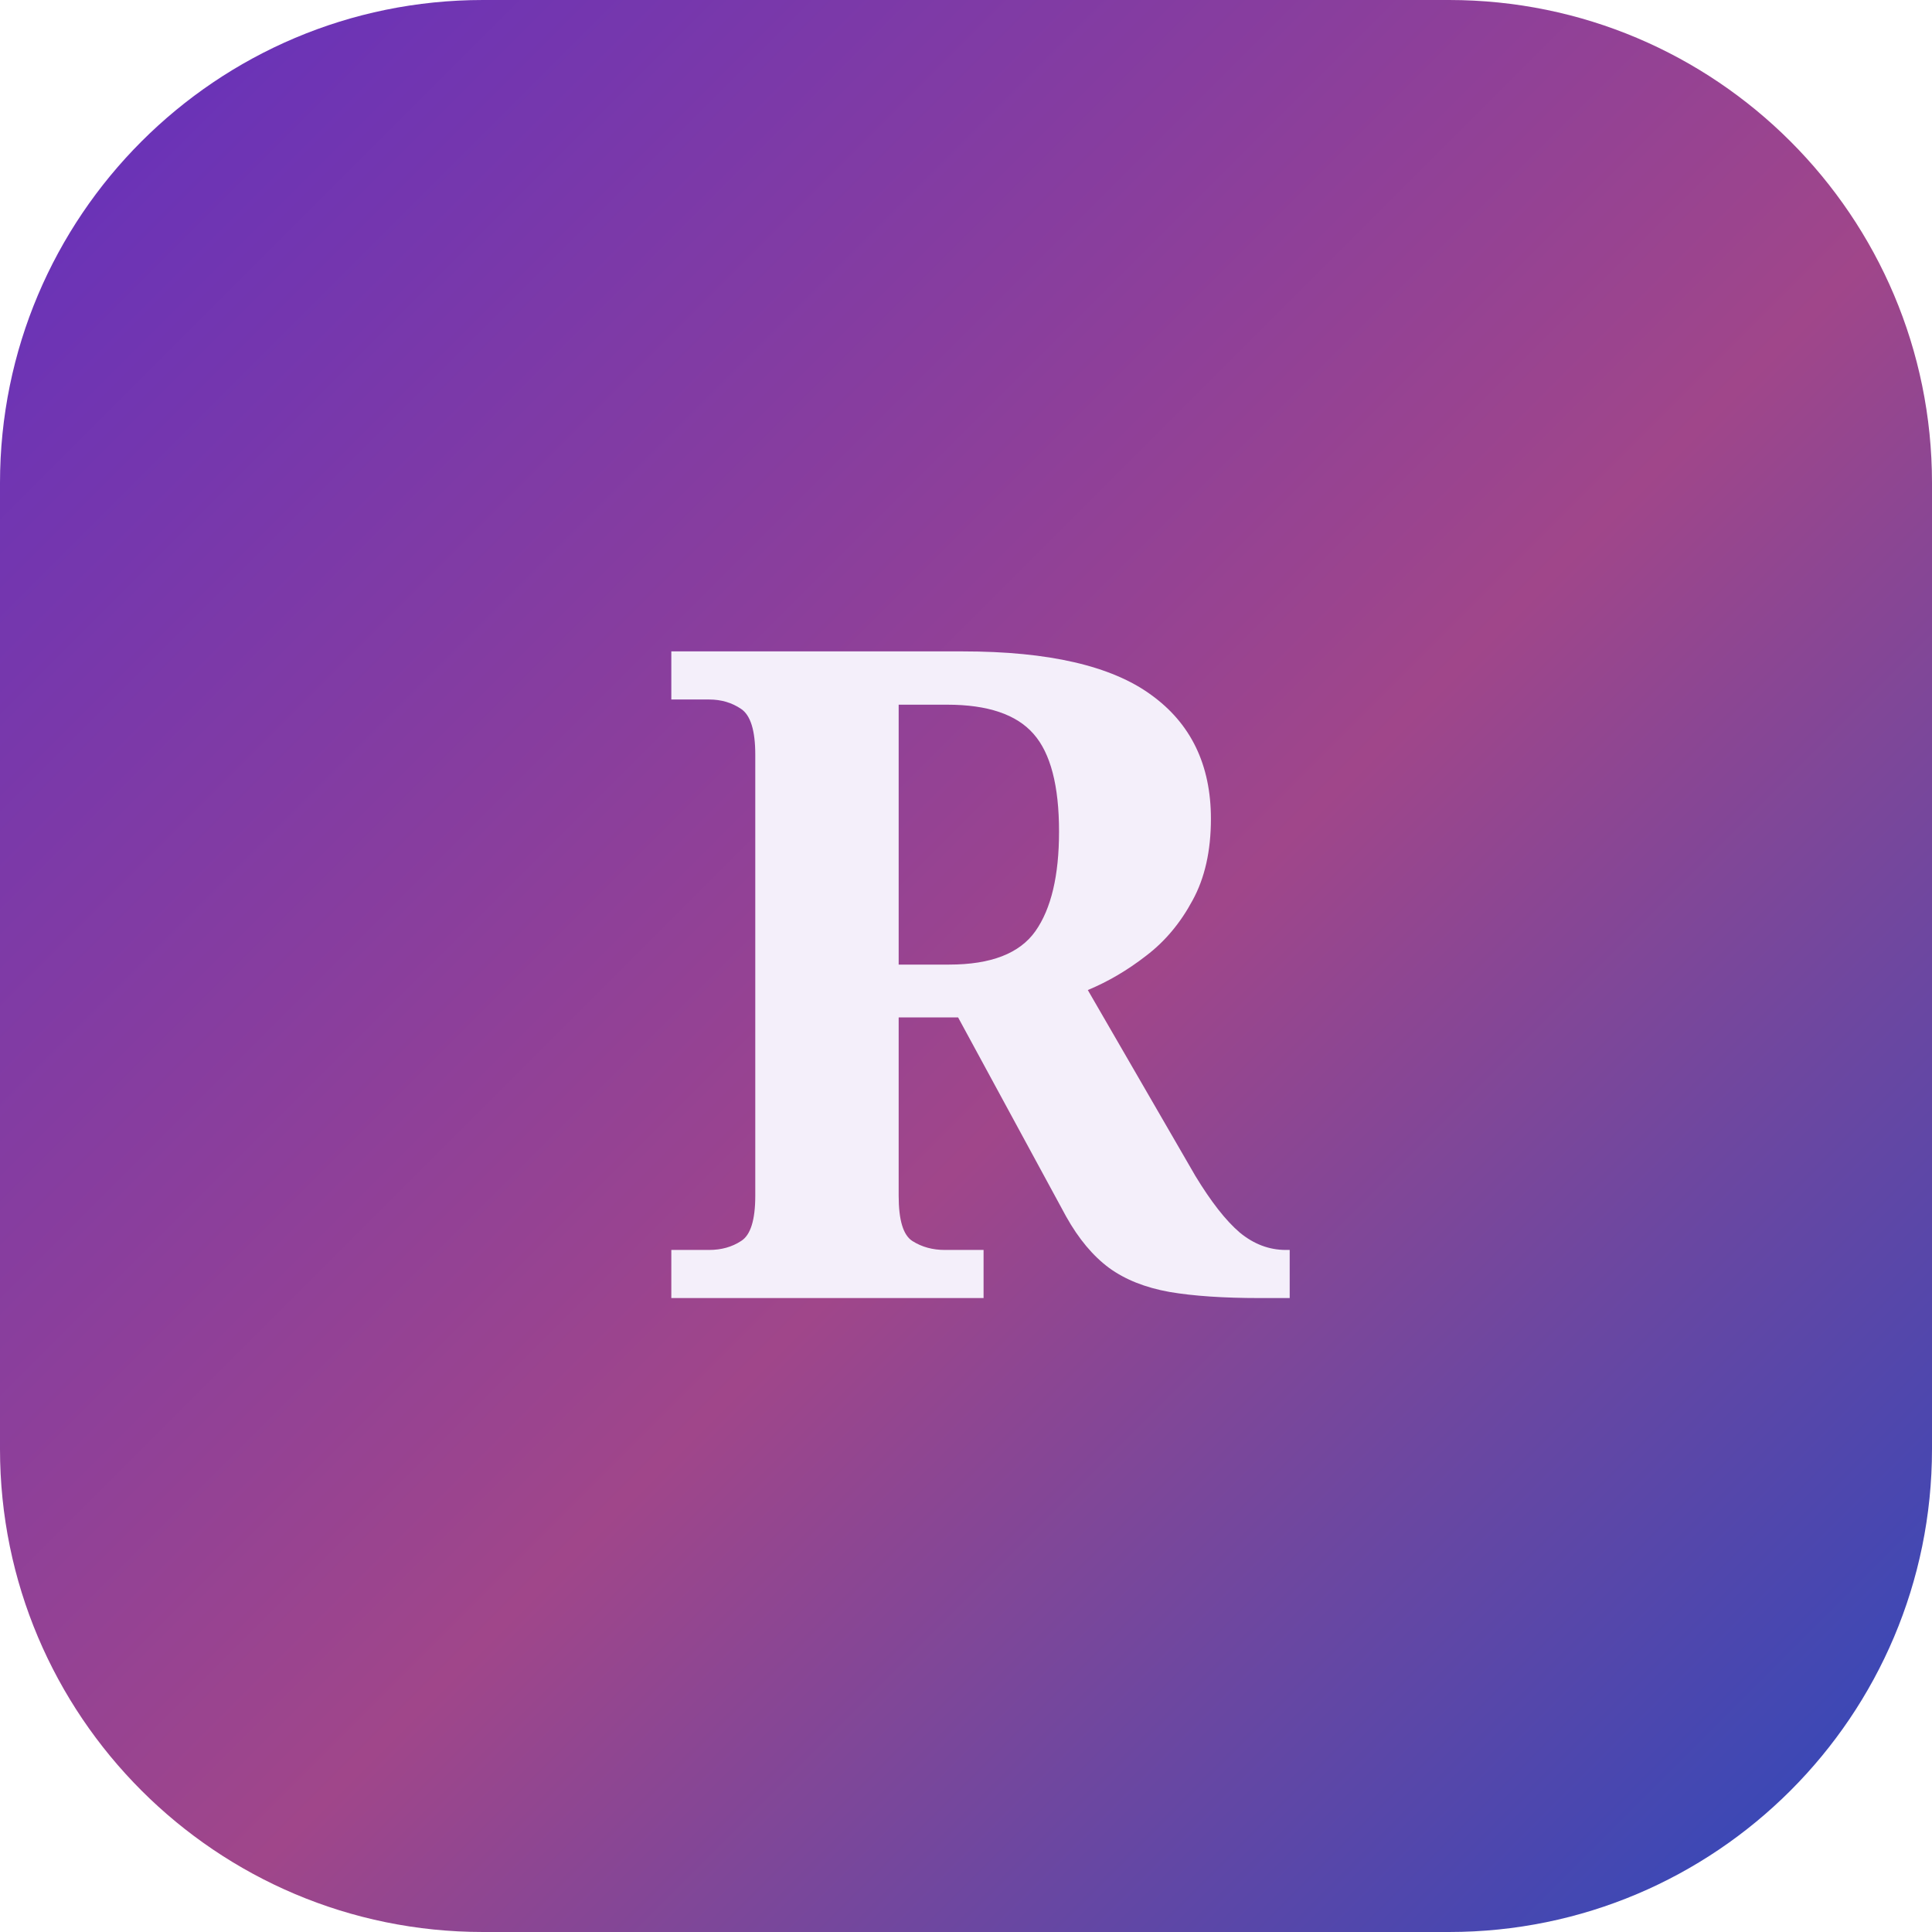
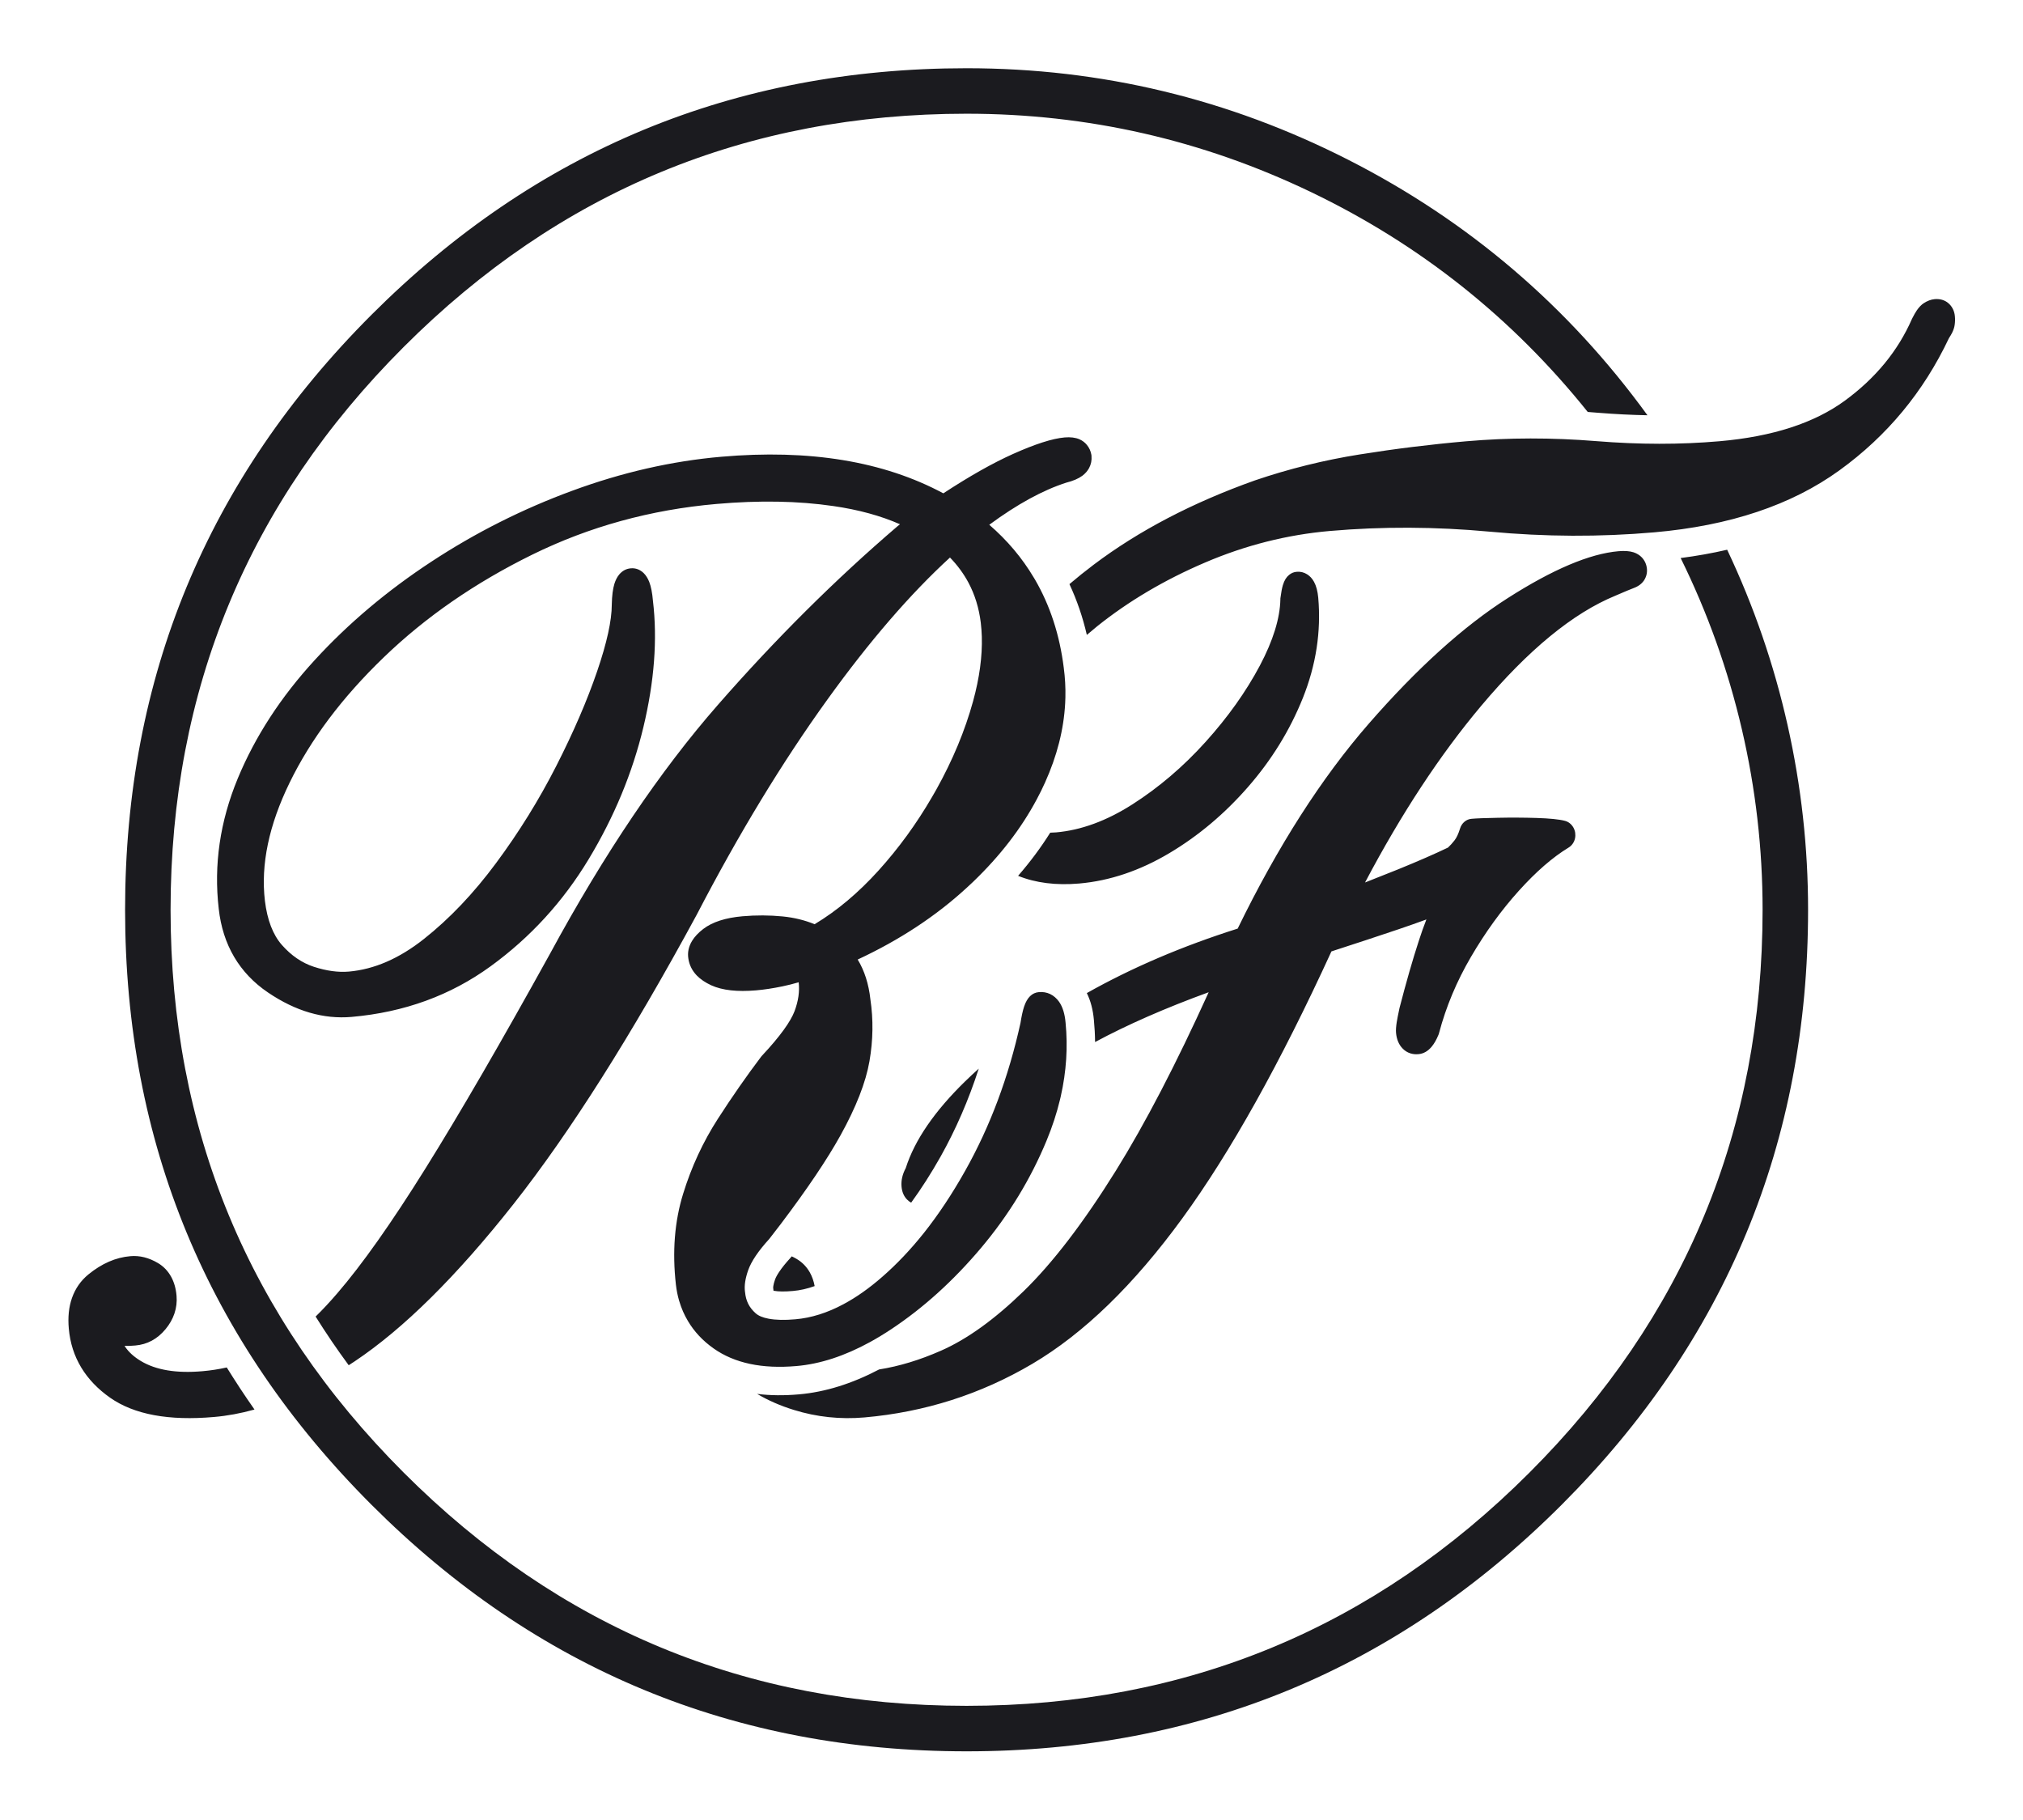
- <svg xmlns="http://www.w3.org/2000/svg" viewBox="0 0 64 64">
-   <defs>
-     <linearGradient id="g" x1="0" y1="0" x2="1" y2="1">
-       <stop offset="0" stop-color="#6230be" />
-       <stop offset=".55" stop-color="#a0468a" />
-       <stop offset="1" stop-color="#2848be" />
-     </linearGradient>
-   </defs>
-   <rect width="64" height="64" rx="16" fill="url(#g)" />
-   <text x="32" y="43" text-anchor="middle" font-family="Georgia,serif" font-weight="700" font-size="30" fill="#f4effa">R</text>
+ <svg xmlns="http://www.w3.org/2000/svg" viewBox="-20.0 -10.0 355.8 320.0">
+   <path fill="#1B1B1F" d="M150 298Q211.3 298 254.65 254.65Q298 211.3 298 150Q298 133.58 294.4 117.55Q290.8 101.53 283.77 86.68Q279.84 87.59 275.59 88.14Q282.7 102.57 286.35 118.24Q290 133.91 290 150Q290 207.99 248.99 248.99Q207.99 290 150 290Q92.01 290 51.01 248.99Q10 207.99 10 150Q10 92.01 51.01 51.01Q92.01 10 150 10Q181.87 10 210.6 23.79Q239.32 37.59 259.25 62.45Q260.2 62.52 261.15 62.6Q265.53 62.95 269.75 63.03Q248.86 34.27 217.2 18.14Q185.54 2 150 2Q88.7 2 45.35 45.35Q2 88.7 2 150Q2 211.3 45.35 254.65Q88.7 298 150 298ZM171.15 101.66Q172.04 100.89 172.97 100.14Q181.29 93.48 191.97 88.92Q202.61 84.37 213.9 83.38Q227.7 82.18 241.98 83.5Q256.65 84.87 270.94 83.62Q290.86 81.88 303.51 72.72Q316.08 63.63 322.77 49.48Q323.1 48.97 323.32 48.55Q323.69 47.81 323.78 47.15Q323.89 46.39 323.82 45.64Q323.76 44.92 323.46 44.32Q323.09 43.6 322.46 43.15Q321.52 42.5 320.26 42.61Q319.29 42.7 318.33 43.33Q317.71 43.74 317.14 44.56Q316.75 45.13 316.32 45.99Q316.3 46.02 316.29 46.05Q316.27 46.08 316.26 46.11Q312.58 54.51 304.5 60.44Q296.4 66.38 282.41 67.6Q272.07 68.5 260.75 67.58Q249.06 66.63 237.84 67.61Q228.47 68.43 219.15 69.92Q209.73 71.42 200.73 74.48Q184.24 80.35 172.37 89.3Q170.13 90.99 168.09 92.73Q170.06 96.94 171.15 101.66ZM153.99 82.29Q158.75 86.4 161.84 91.61Q161.94 91.77 162.04 91.94Q166.01 98.78 167.09 107.42Q167.44 110.02 167.38 112.65Q167.36 113.16 167.34 113.68Q166.97 120.6 163.79 127.64Q163.12 129.13 162.34 130.58Q158.23 138.28 151.18 145.05Q151.15 145.08 151.13 145.1Q150.56 145.64 149.98 146.17Q141.88 153.61 130.85 158.75Q132.64 161.71 133.08 165.74Q133.88 171.09 132.92 176.63Q131.95 182.21 127.83 189.66Q124.3 196.03 117.34 205.24Q116.39 206.48 115.38 207.78Q115.35 207.82 115.32 207.86Q115.29 207.9 115.26 207.93Q112.41 211.06 111.59 213.38Q110.82 215.57 111.02 217.12Q111.03 217.15 111.03 217.18Q111.04 217.21 111.04 217.25Q111.14 218.38 111.59 219.29Q112.05 220.21 112.91 220.97Q113.65 221.63 115.2 221.92Q117.08 222.27 119.89 222.02Q124.06 221.66 128.34 219.37Q128.36 219.36 128.39 219.34Q131.74 217.55 135.15 214.57Q139 211.22 142.51 206.81Q146.34 201.98 149.76 195.89Q156.33 184.21 159.48 169.91Q159.77 168.06 160.12 167.02Q160.91 164.64 162.72 164.48Q163.77 164.39 164.68 164.81Q165.62 165.26 166.27 166.18Q167.21 167.53 167.41 169.85Q168.04 176.27 166.57 182.79Q166.5 183.09 166.43 183.39Q165.57 186.97 164.08 190.57Q159.85 200.8 152.52 209.5Q145.21 218.16 136.71 223.79Q134.85 225.02 133.03 226.02Q126.32 229.7 120.1 230.24Q111.01 231.04 105.5 227.14Q102.65 225.13 100.99 222.32Q100.02 220.7 99.47 218.84Q99.45 218.78 99.43 218.72Q99.05 217.4 98.88 215.96Q97.89 207.22 100.15 199.94Q102.34 192.85 106.24 186.79Q110.01 180.94 113.85 175.86Q113.89 175.81 113.93 175.76Q113.97 175.71 114.01 175.67Q116.4 173.12 117.87 171.08Q119.23 169.19 119.74 167.84Q120.75 165.15 120.47 162.75Q119.01 163.18 117.6 163.47Q115.15 163.98 112.98 164.17Q108.01 164.6 105.11 163.29Q103.52 162.56 102.54 161.55Q101.32 160.27 101.07 158.6Q100.8 156.99 101.72 155.47Q102.38 154.38 103.68 153.38Q106.08 151.54 110.6 151.14Q114.18 150.83 117.65 151.17Q120.67 151.47 123.27 152.54Q129.18 148.99 134.5 143.11Q139.82 137.23 143.91 130.19Q144.3 129.53 144.67 128.87Q149.01 121.08 151.15 113.3Q152.83 107.17 152.68 101.96Q152.64 100.73 152.5 99.54Q152.03 95.66 150.33 92.47Q149.05 90.08 147.08 88.05Q136.63 97.62 125.57 112.96Q113.65 129.48 102.55 150.85Q85.23 182.82 70.33 201.74Q55.31 220.78 42.36 229.43Q41.85 229.77 41.33 230.1Q39.8 228.02 38.34 225.88Q36.89 223.74 35.51 221.54Q37.38 219.71 39.32 217.45Q45.88 209.84 54.8 195.54Q63.8 181.13 76.74 157.72Q91.04 131.35 106.29 113.93Q121.47 96.58 137.78 82.61Q137.8 82.59 137.82 82.57Q137.84 82.55 137.86 82.54Q138.08 82.37 138.29 82.2Q133.2 79.96 126.58 79Q117.3 77.64 106.01 78.63Q88.65 80.15 73.62 87.54Q58.55 94.95 47.52 105.58Q36.53 116.16 30.93 127.66Q25.47 138.86 26.59 148.41Q27.21 153.5 29.58 156.19Q32.06 159 35.21 160.03Q38.54 161.11 41.36 160.87Q48.06 160.28 54.55 155.14Q61.33 149.78 67.26 141.77Q73.26 133.68 77.82 124.74Q82.39 115.77 85.03 108.04Q87.59 100.55 87.6 96.34Q87.6 96.32 87.6 96.31Q87.6 96.29 87.6 96.28Q87.65 94 88.06 92.67Q88.37 91.68 88.91 91.03Q89.74 90.05 90.94 89.95Q91.58 89.89 92.19 90.12Q92.74 90.34 93.2 90.78Q93.81 91.38 94.19 92.35Q94.66 93.56 94.84 95.68Q96.05 105.83 93.15 117.92Q90.26 129.95 83.54 141.09Q76.77 152.31 66.31 159.92Q55.74 167.62 41.85 168.84Q34.43 169.49 27.14 164.55Q23.37 162 21.18 158.29Q19 154.59 18.47 149.82Q17.13 138.24 21.81 126.92Q26.4 115.84 35.35 106.09Q44.19 96.44 55.87 88.78Q67.52 81.13 80.63 76.31Q93.77 71.47 106.83 70.33Q130.11 68.29 145.91 76.76Q152.85 72.22 158.14 69.85Q164.03 67.21 167.25 66.93Q168.78 66.8 169.84 67.25Q170.64 67.6 171.17 68.26Q171.76 68.98 171.94 69.94Q171.95 70 171.96 70.06Q171.96 70.13 171.97 70.19Q172.07 71.32 171.55 72.31Q171.13 73.09 170.36 73.67Q169.33 74.43 167.54 74.88Q161.34 76.87 153.99 82.29ZM113.16 235.14Q116.08 236.87 119.65 237.97Q125.67 239.83 132.03 239.28Q147.95 237.88 161.55 229.86Q175.13 221.85 187.97 204.23Q200.62 186.86 214.17 157.32Q220.27 155.35 226.05 153.4Q228.65 152.52 230.87 151.7Q230.15 153.55 229.53 155.48Q227.92 160.41 226.13 167.32Q226.13 167.34 226.12 167.37Q226.11 167.4 226.11 167.43Q225.8 168.86 225.65 169.78Q225.47 170.96 225.53 171.62Q225.68 173.33 226.65 174.36Q227.24 174.99 228.05 175.25Q228.72 175.46 229.47 175.39Q230.81 175.28 231.82 174.05Q232.46 173.28 232.99 172Q233.02 171.92 233.05 171.84Q233.08 171.75 233.1 171.67Q234.94 164.73 238.7 158.3Q242.51 151.78 247.13 146.66Q251.68 141.61 255.88 139.06Q256.31 138.8 256.6 138.38Q256.9 137.96 257.01 137.44Q257.11 136.95 257.04 136.45Q256.96 135.95 256.71 135.51Q256.46 135.08 256.08 134.78Q255.7 134.48 255.24 134.36Q253.73 133.96 250.17 133.85Q246.82 133.75 243.47 133.82Q240.11 133.88 238.81 134Q238.11 134.06 237.56 134.52Q237.01 134.99 236.79 135.71Q236.37 137.08 235.82 137.79Q235.24 138.53 234.67 139.06Q231.15 140.75 225.87 142.9Q223.05 144.04 220.08 145.2Q229.67 127.02 240.53 114.11Q252.93 99.37 264.07 94.78Q266.59 93.69 267.33 93.42Q268.18 93.11 268.72 92.58Q269.18 92.14 269.42 91.56Q269.73 90.85 269.66 90.06Q269.55 88.88 268.77 88.04Q268.18 87.42 267.3 87.13Q266.26 86.8 264.65 86.94Q257.06 87.6 245.19 95.18Q233.5 102.63 220.74 117.27Q208.26 131.59 197.68 153.31Q183.04 157.95 171.15 164.65Q172.15 166.68 172.39 169.36Q172.58 171.31 172.6 173.26Q181.14 168.67 192.58 164.5Q183.97 183.48 176.26 195.88Q167.71 209.62 160 217.11Q152.38 224.51 145.52 227.53Q139.93 230 134.62 230.84Q127.41 234.62 120.53 235.22Q116.59 235.57 113.16 235.14ZM159.06 144.03Q163.7 145.91 169.82 145.38Q177.88 144.67 185.66 140.04Q193.31 135.49 199.5 128.4Q205.72 121.28 209.14 112.76Q212.63 104.04 211.85 95.12Q211.69 93.39 211.11 92.33Q210.64 91.47 209.89 91Q209.04 90.47 208.05 90.56Q207.31 90.62 206.72 91.11Q206.36 91.4 206.1 91.82Q205.82 92.27 205.63 92.9Q205.39 93.71 205.21 95.11Q205.2 95.18 205.19 95.25Q205.19 95.33 205.19 95.4Q205.08 100.44 201.58 107.06Q197.92 113.95 192.03 120.48Q186.15 127 179.15 131.47Q172.35 135.81 165.74 136.39Q165.21 136.43 164.71 136.44Q162.25 140.36 159.06 144.03ZM140.25 201.51Q142.93 197.83 145.41 193.44Q149.46 186.23 152.14 177.94Q150.91 179.04 149.76 180.16Q141.64 188.08 139.3 195.43Q138.42 197.07 138.56 198.68Q138.68 200.08 139.52 200.95Q139.85 201.29 140.25 201.51ZM19.88 230.49Q21.05 232.37 22.27 234.23Q23.49 236.08 24.76 237.89Q21.14 238.9 17.65 239.2Q5.71 240.25 -0.62 235.82Q-3.87 233.54 -5.7 230.52Q-7.57 227.43 -7.9 223.65Q-8.17 220.64 -7.34 218.27Q-6.46 215.77 -4.44 214.12Q-0.92 211.25 2.92 210.92Q5.37 210.7 7.8 212.14Q9.27 213.02 10.11 214.56Q10.89 215.99 11.05 217.88Q11.19 219.5 10.67 221.03Q10.18 222.47 9.12 223.75Q6.96 226.36 3.79 226.63Q2.84 226.72 1.91 226.7Q1.96 226.77 2 226.84Q2.95 228.26 4.78 229.36Q8.76 231.75 15.6 231.15Q17.79 230.96 19.88 230.49ZM123.28 216.18Q121.33 216.88 119.46 217.04Q117.32 217.23 116.12 217.01Q116.08 217 116.04 216.99Q116.03 216.92 116.02 216.81Q116 216.63 115.98 216.45Q115.97 216.39 116.01 216.16Q116.08 215.69 116.31 215.04Q116.5 214.48 117.06 213.65Q117.77 212.59 118.95 211.3Q119.11 211.13 119.25 210.95Q119.66 211.14 120.07 211.38Q121.57 212.25 122.44 213.79Q123.03 214.85 123.28 216.18Z" />
+   <style>@media (prefers-color-scheme:dark){path{fill:#f4effa}}</style>
</svg>
